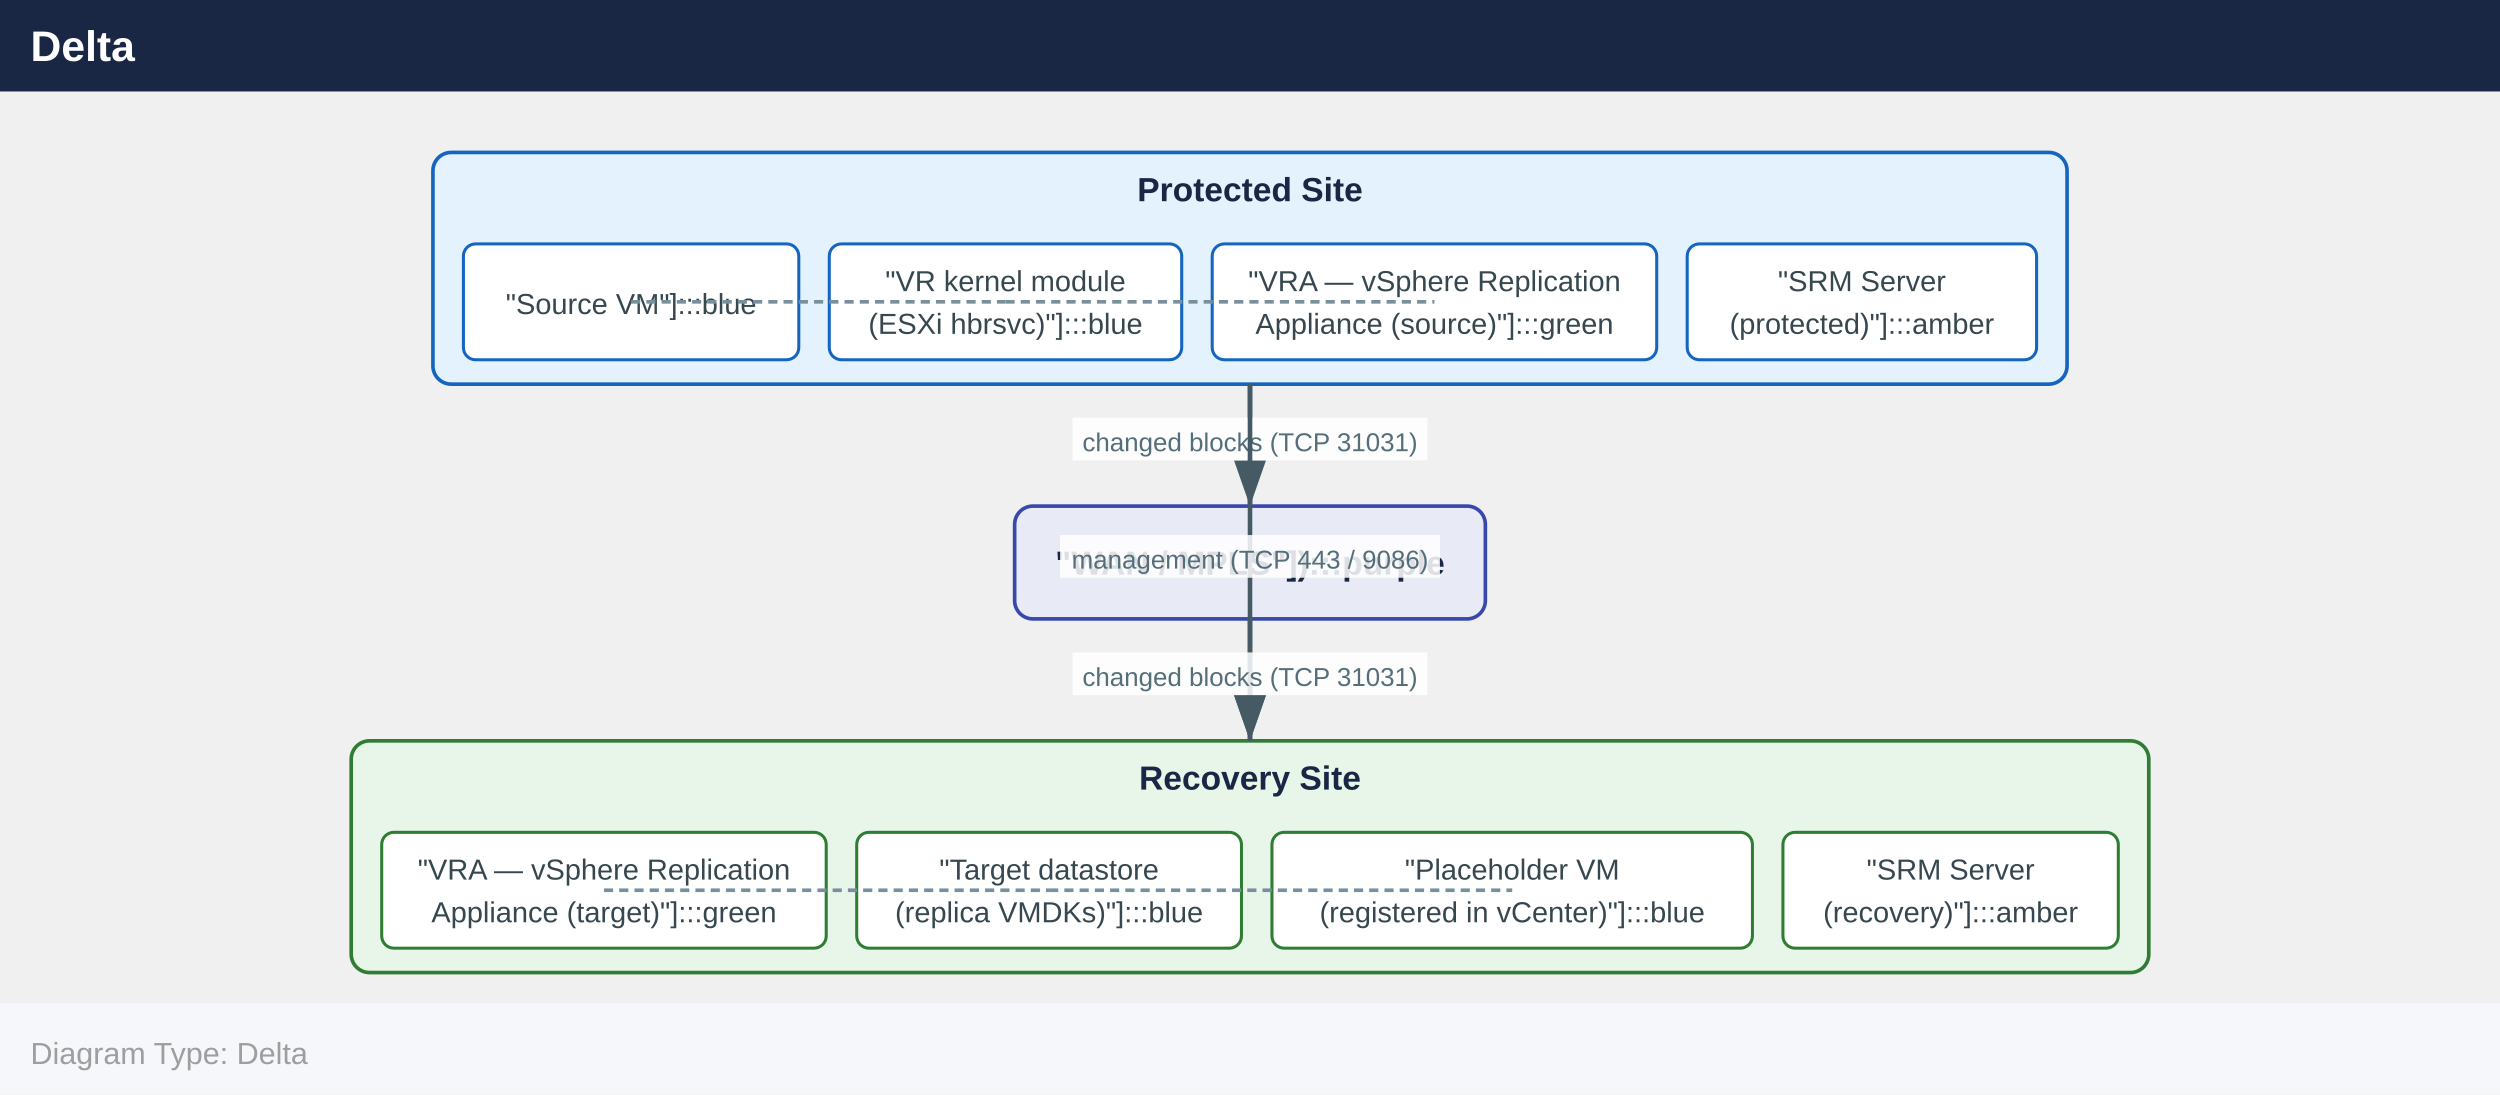
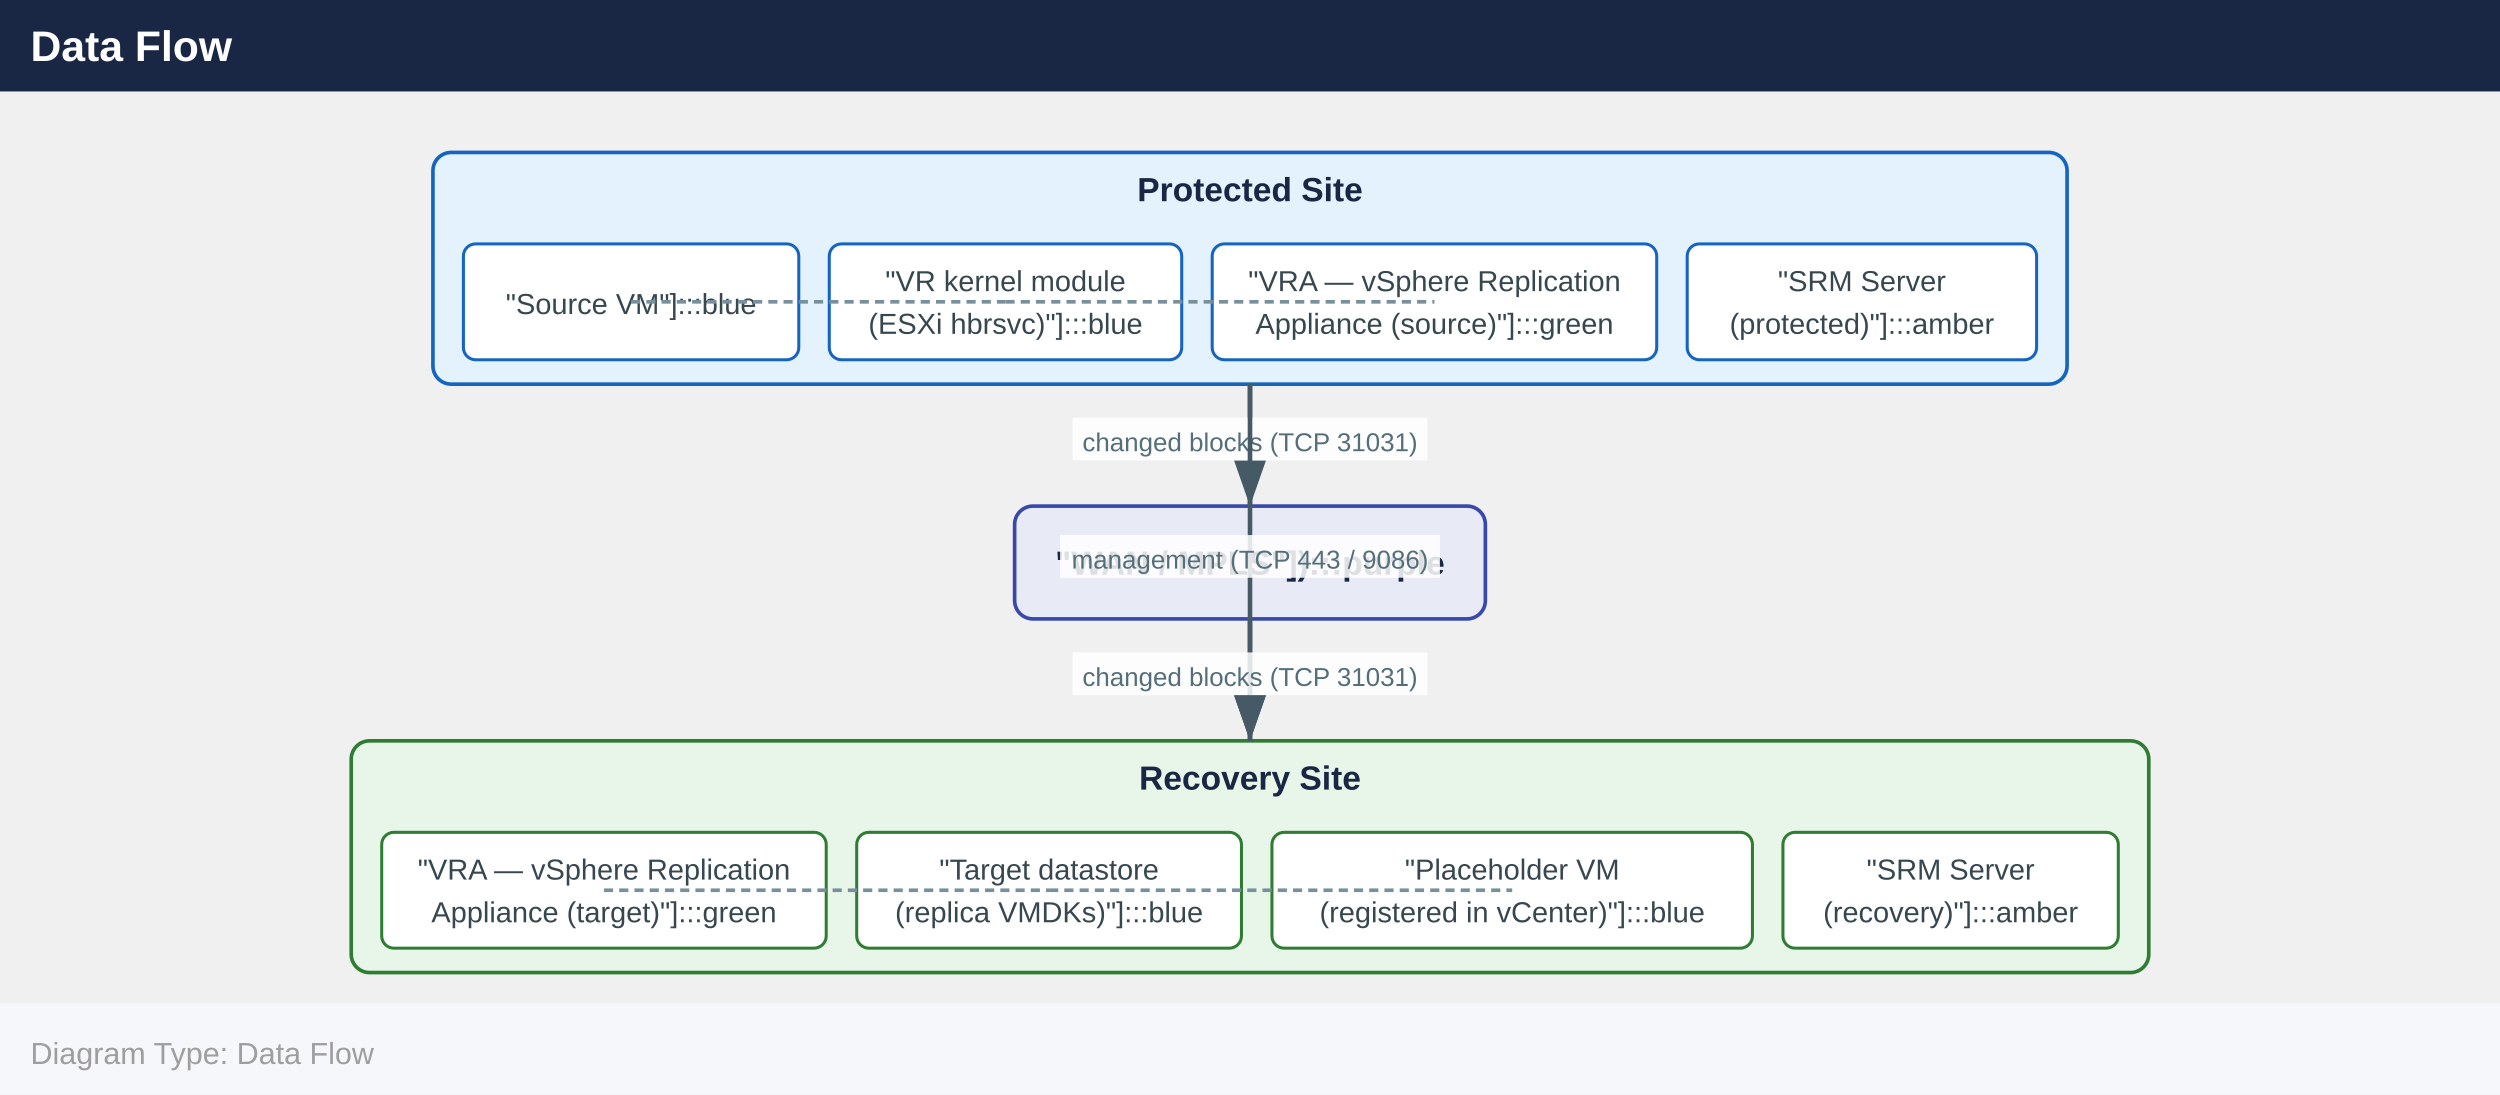
<svg xmlns="http://www.w3.org/2000/svg" width="820" height="359" viewBox="0 0 820 359">
  <defs>
    <marker id="arrowhead" markerWidth="10" markerHeight="7" refX="10" refY="3.5" orient="auto">
      <polygon points="0 0, 10 3.5, 0 7" fill="#455a64" />
    </marker>
  </defs>
  <rect x="0" y="0" width="820" height="30" fill="#1a2744" />
-   <text x="10" y="20" font-family="Arial,Helvetica,sans-serif" font-size="14" font-weight="bold" fill="#ffffff">Delta</text>
+   <text x="10" y="20" font-family="Arial,Helvetica,sans-serif" font-size="14" font-weight="bold" fill="#ffffff">Data Flow</text>
  <rect x="142.0" y="50.0" width="536.0" height="76.0" rx="6" fill="#e3f2fd" stroke="#1565c0" stroke-width="1.2" />
  <text x="410.0" y="66.0" text-anchor="middle" font-family="Arial,Helvetica,sans-serif" font-size="11" font-weight="700" fill="#1a2744">Protected Site</text>
  <rect x="152.0" y="80.0" width="110.0" height="38.0" rx="4" fill="#ffffff" stroke="#1565c0" stroke-width="1" />
  <text x="207.0" y="103.0" text-anchor="middle" font-family="Arial,Helvetica,sans-serif" font-size="9.5" fill="#37474f">"Source VM"]:::blue</text>
  <rect x="272.0" y="80.0" width="115.6" height="38.0" rx="4" fill="#ffffff" stroke="#1565c0" stroke-width="1" />
  <text x="329.8" y="95.5" text-anchor="middle" font-family="Arial,Helvetica,sans-serif" font-size="9.5" fill="#37474f">"VR kernel module</text>
  <text x="329.8" y="109.5" text-anchor="middle" font-family="Arial,Helvetica,sans-serif" font-size="9.5" fill="#37474f">(ESXi hbrsvc)"]:::blue</text>
  <rect x="397.6" y="80.0" width="145.8" height="38.0" rx="4" fill="#ffffff" stroke="#1565c0" stroke-width="1" />
  <text x="470.5" y="95.5" text-anchor="middle" font-family="Arial,Helvetica,sans-serif" font-size="9.5" fill="#37474f">"VRA — vSphere Replication</text>
  <text x="470.5" y="109.5" text-anchor="middle" font-family="Arial,Helvetica,sans-serif" font-size="9.5" fill="#37474f">Appliance (source)"]:::green</text>
  <rect x="553.4" y="80.0" width="114.6" height="38.0" rx="4" fill="#ffffff" stroke="#1565c0" stroke-width="1" />
  <text x="610.7" y="95.5" text-anchor="middle" font-family="Arial,Helvetica,sans-serif" font-size="9.5" fill="#37474f">"SRM Server</text>
  <text x="610.7" y="109.5" text-anchor="middle" font-family="Arial,Helvetica,sans-serif" font-size="9.5" fill="#37474f">(protected)"]:::amber</text>
  <rect x="332.8" y="166.0" width="154.4" height="37.0" rx="6" fill="#e8eaf6" stroke="#3949ab" stroke-width="1.2" />
  <text x="410.0" y="188.5" text-anchor="middle" font-family="Arial,Helvetica,sans-serif" font-size="11" font-weight="700" fill="#1a2744">"WAN / MPLS"]):::purple</text>
  <rect x="115.2" y="243.0" width="589.6" height="76.0" rx="6" fill="#e8f5e9" stroke="#2e7d32" stroke-width="1.2" />
  <text x="410.0" y="259.0" text-anchor="middle" font-family="Arial,Helvetica,sans-serif" font-size="11" font-weight="700" fill="#1a2744">Recovery Site</text>
  <rect x="125.2" y="273.0" width="145.8" height="38.0" rx="4" fill="#ffffff" stroke="#2e7d32" stroke-width="1" />
  <text x="198.1" y="288.5" text-anchor="middle" font-family="Arial,Helvetica,sans-serif" font-size="9.5" fill="#37474f">"VRA — vSphere Replication</text>
  <text x="198.1" y="302.5" text-anchor="middle" font-family="Arial,Helvetica,sans-serif" font-size="9.5" fill="#37474f">Appliance (target)"]:::green</text>
  <rect x="281.0" y="273.0" width="126.2" height="38.0" rx="4" fill="#ffffff" stroke="#2e7d32" stroke-width="1" />
  <text x="344.1" y="288.5" text-anchor="middle" font-family="Arial,Helvetica,sans-serif" font-size="9.5" fill="#37474f">"Target datastore</text>
  <text x="344.1" y="302.5" text-anchor="middle" font-family="Arial,Helvetica,sans-serif" font-size="9.5" fill="#37474f">(replica VMDKs)"]:::blue</text>
  <rect x="417.2" y="273.0" width="157.6" height="38.0" rx="4" fill="#ffffff" stroke="#2e7d32" stroke-width="1" />
  <text x="496.0" y="288.5" text-anchor="middle" font-family="Arial,Helvetica,sans-serif" font-size="9.5" fill="#37474f">"Placeholder VM</text>
  <text x="496.0" y="302.5" text-anchor="middle" font-family="Arial,Helvetica,sans-serif" font-size="9.5" fill="#37474f">(registered in vCenter)"]:::blue</text>
  <rect x="584.8" y="273.0" width="110.0" height="38.0" rx="4" fill="#ffffff" stroke="#2e7d32" stroke-width="1" />
  <text x="639.8" y="288.5" text-anchor="middle" font-family="Arial,Helvetica,sans-serif" font-size="9.5" fill="#37474f">"SRM Server</text>
  <text x="639.8" y="302.5" text-anchor="middle" font-family="Arial,Helvetica,sans-serif" font-size="9.5" fill="#37474f">(recovery)"]:::amber</text>
  <line x1="410.0" y1="126.0" x2="410.0" y2="166.0" stroke="#455a64" stroke-width="1.5" marker-end="url(#arrowhead)" />
  <rect x="351.8" y="137.0" width="116.4" height="14" fill="#ffffff" opacity="0.85" />
  <text x="410.0" y="148.0" text-anchor="middle" font-family="Arial,Helvetica,sans-serif" font-size="8.5" fill="#546e7a">changed blocks (TCP 31031)</text>
  <line x1="410.0" y1="126.0" x2="410.0" y2="243.0" stroke="#455a64" stroke-width="1.5" marker-end="url(#arrowhead)" />
  <rect x="347.7" y="175.5" width="124.6" height="14" fill="#ffffff" opacity="0.85" />
  <text x="410.0" y="186.5" text-anchor="middle" font-family="Arial,Helvetica,sans-serif" font-size="8.5" fill="#546e7a">management (TCP 443 / 9086)</text>
  <line x1="410.0" y1="203.0" x2="410.0" y2="243.0" stroke="#455a64" stroke-width="1.5" marker-end="url(#arrowhead)" />
  <rect x="351.8" y="214.0" width="116.4" height="14" fill="#ffffff" opacity="0.85" />
  <text x="410.0" y="225.0" text-anchor="middle" font-family="Arial,Helvetica,sans-serif" font-size="8.5" fill="#546e7a">changed blocks (TCP 31031)</text>
  <line x1="207.0" y1="99.0" x2="329.8" y2="99.0" stroke="#78909c" stroke-width="1.2" stroke-dasharray="3,2" />
  <line x1="329.8" y1="99.0" x2="470.5" y2="99.0" stroke="#78909c" stroke-width="1.2" stroke-dasharray="3,2" />
  <line x1="198.1" y1="292.0" x2="344.1" y2="292.0" stroke="#78909c" stroke-width="1.2" stroke-dasharray="3,2" />
  <line x1="344.1" y1="292.0" x2="496.0" y2="292.0" stroke="#78909c" stroke-width="1.2" stroke-dasharray="3,2" />
  <rect x="0" y="329.0" width="820" height="30" fill="#f5f7fa" />
-   <text x="10" y="349.0" font-family="Arial,Helvetica,sans-serif" font-size="10" fill="#9e9e9e">Diagram Type: Delta</text>
+   <text x="10" y="349.0" font-family="Arial,Helvetica,sans-serif" font-size="10" fill="#9e9e9e">Diagram Type: Data Flow</text>
</svg>
